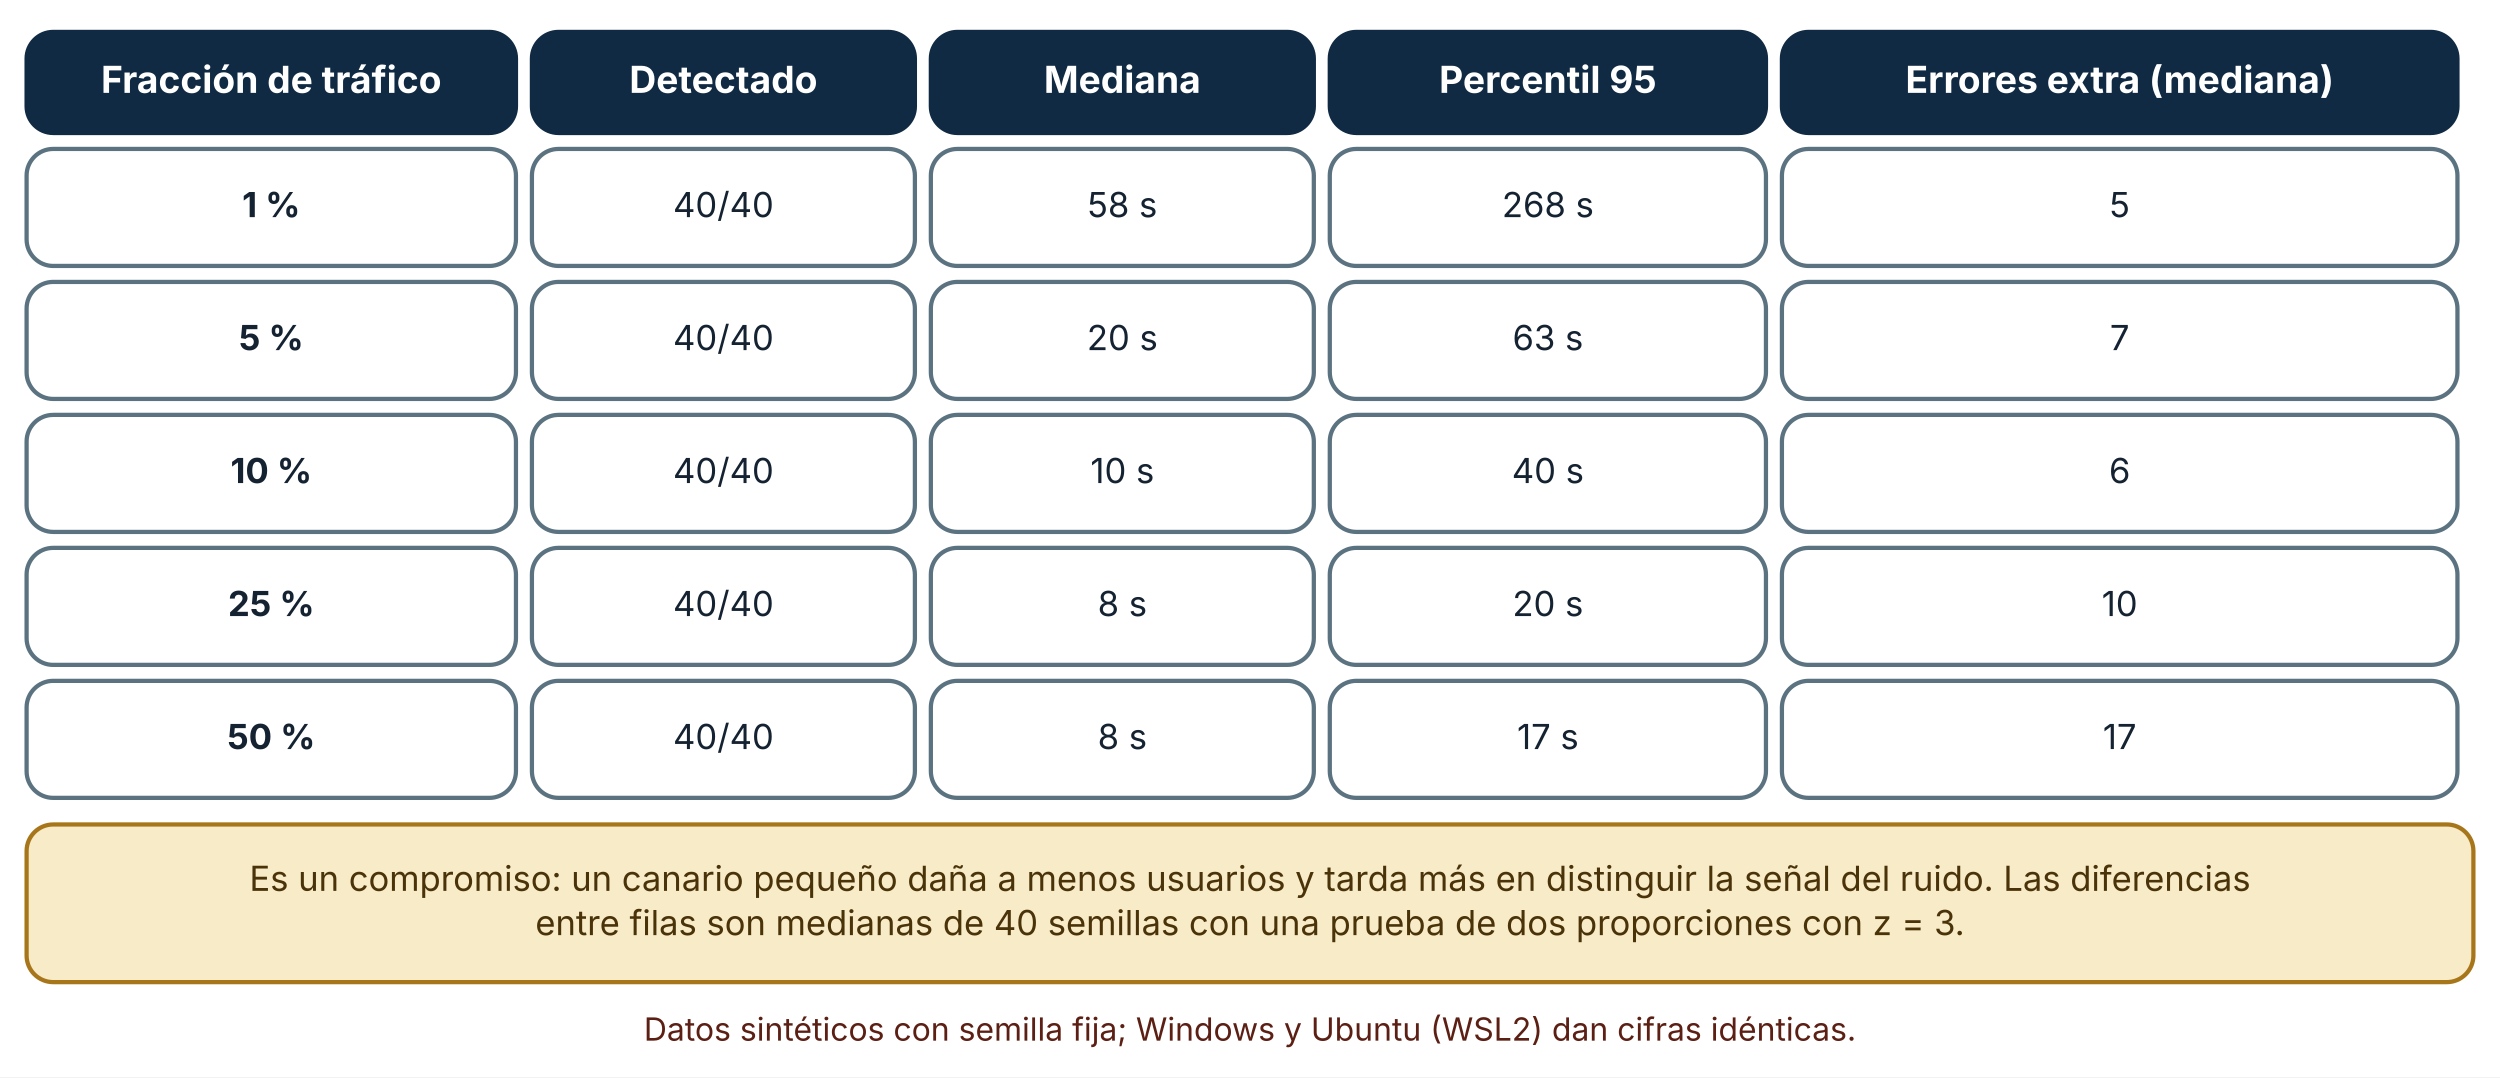
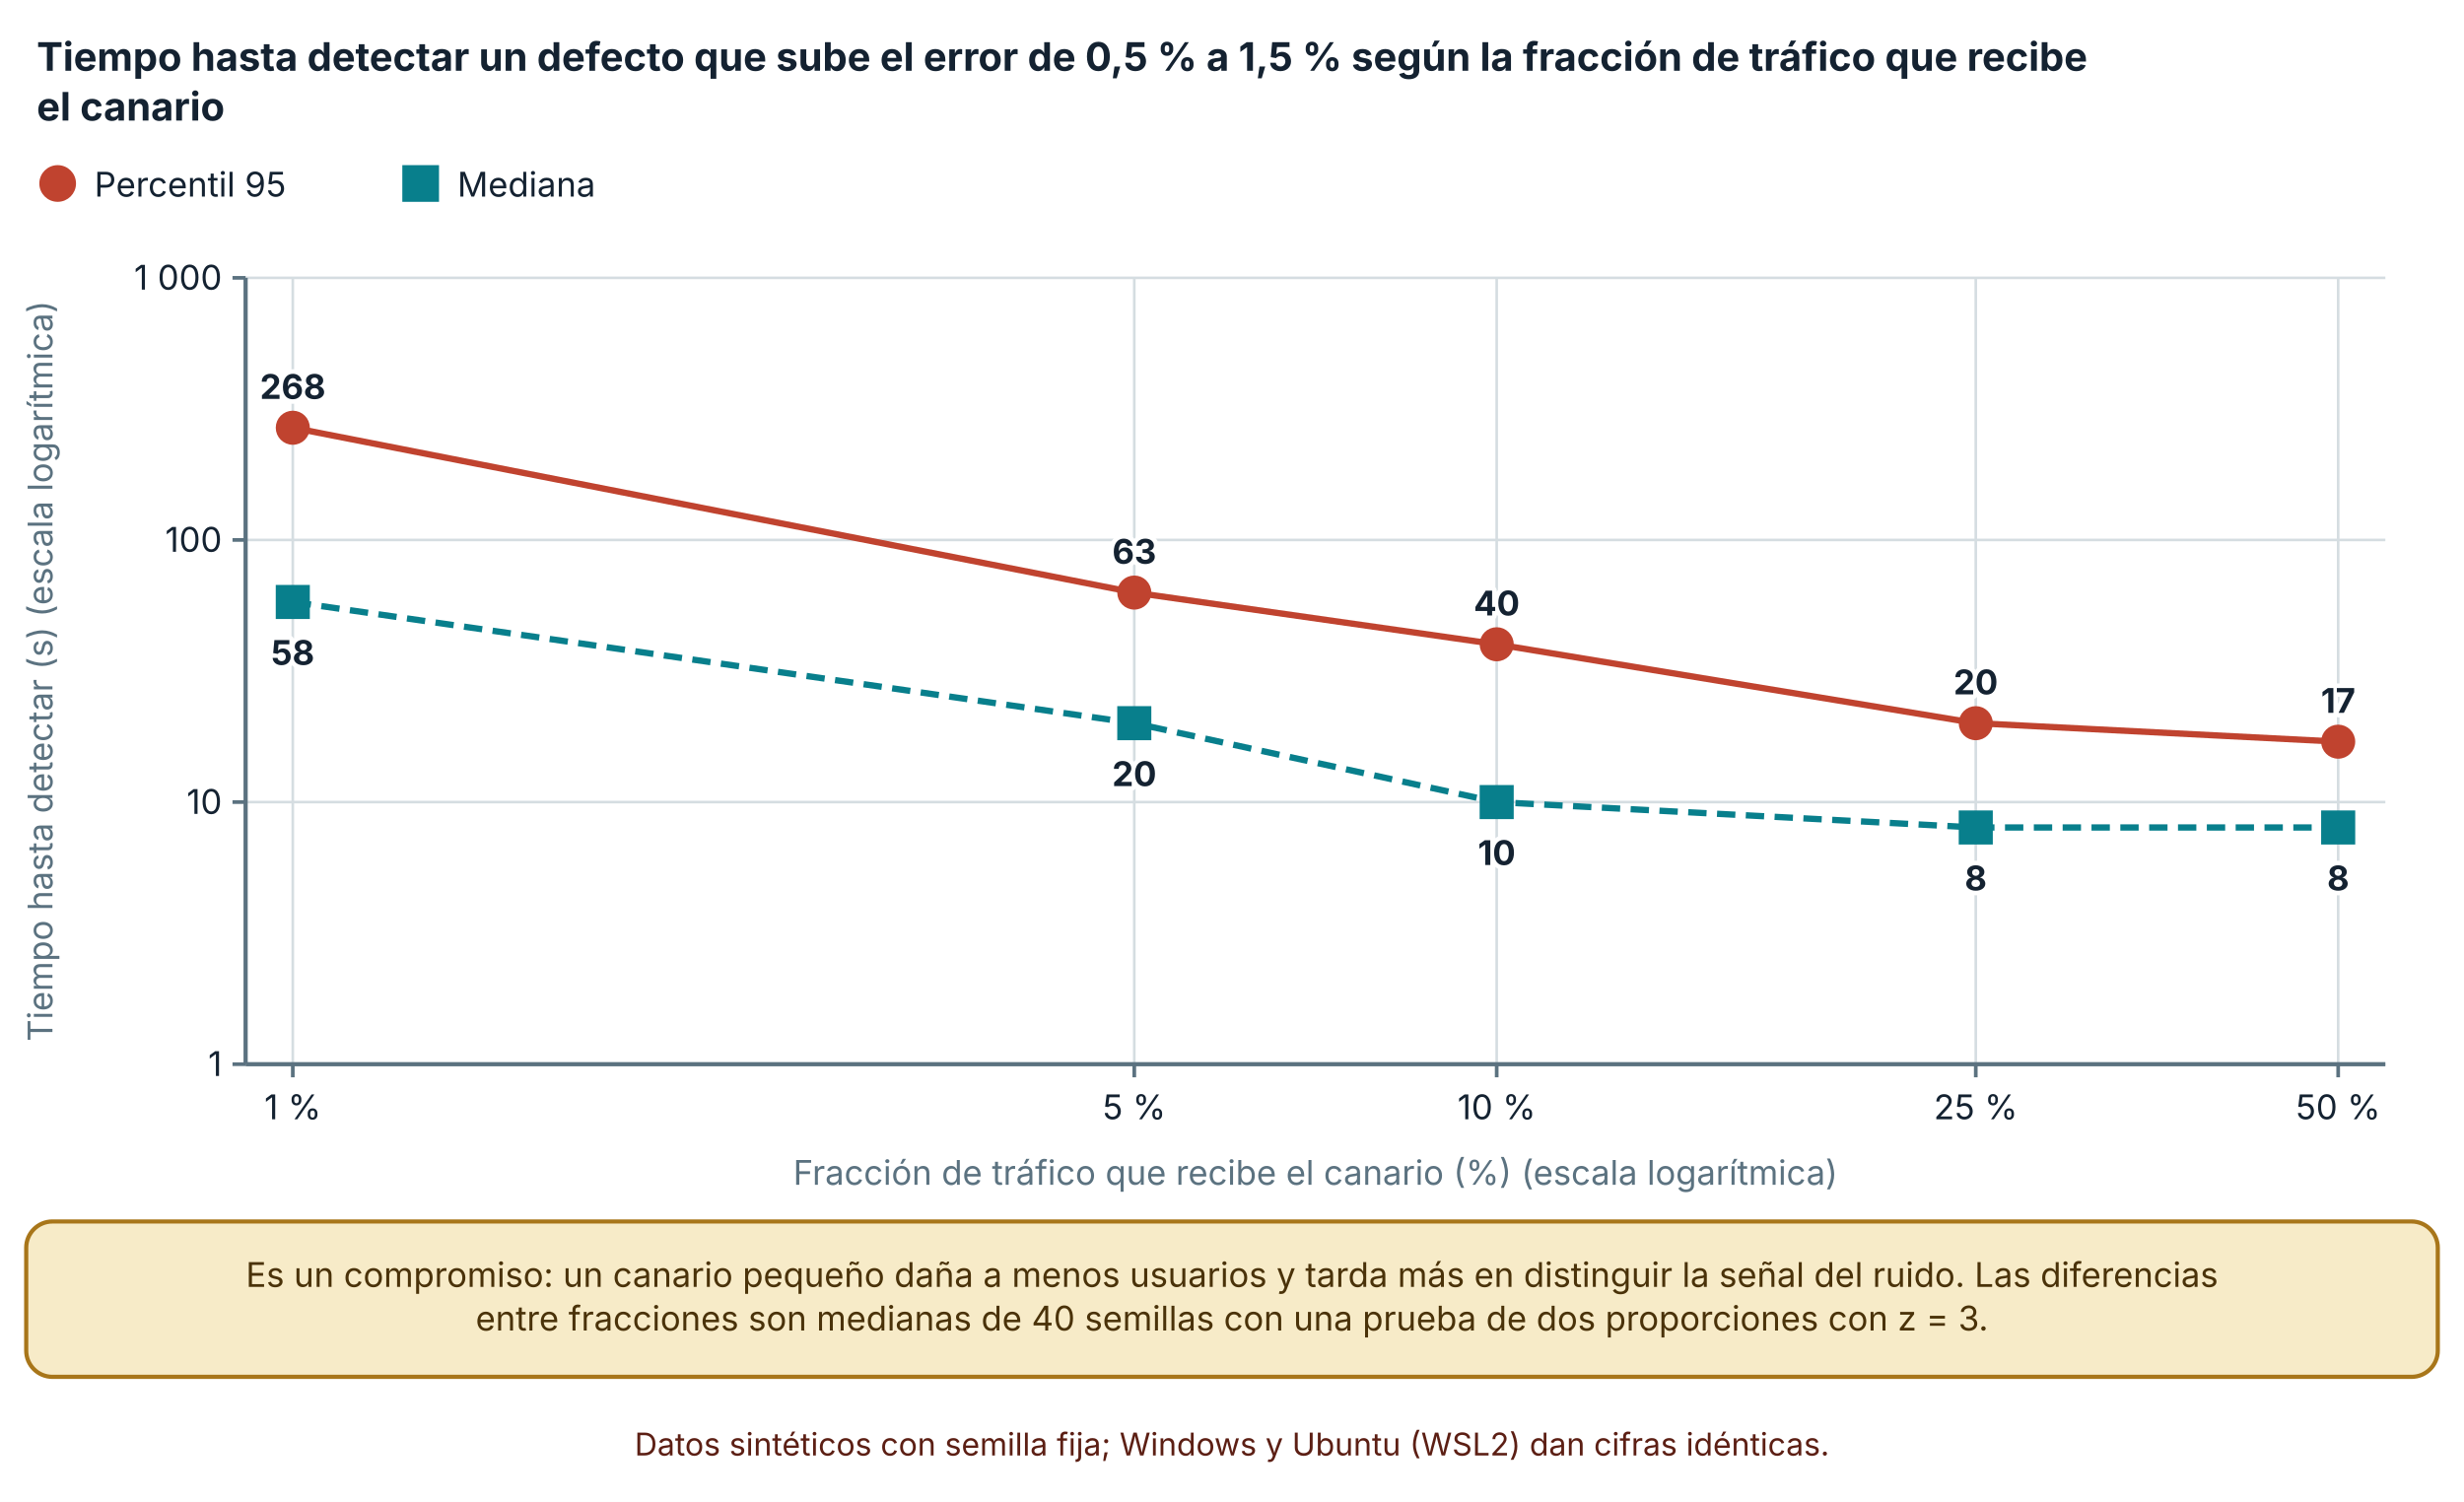
- <svg xmlns="http://www.w3.org/2000/svg" viewBox="0 0 940 405" width="940" height="405" role="img" aria-labelledby="t d" font-family="Inter, 'Segoe UI', system-ui, -apple-system, sans-serif">
+ <svg xmlns="http://www.w3.org/2000/svg" viewBox="0 0 940 573" width="940" height="573" role="img" aria-labelledby="t d" font-family="Inter, 'Segoe UI', system-ui, -apple-system, sans-serif">
  <defs>
    <marker id="arrow" viewBox="0 0 10 10" refX="9" refY="5" markerWidth="8" markerHeight="8" orient="auto-start-reverse">
      <path d="M0,0 L10,5 L0,10 z" fill="#32505f" />
    </marker>
    <marker id="arrow-coral" viewBox="0 0 10 10" refX="9" refY="5" markerWidth="8" markerHeight="8" orient="auto-start-reverse">
      <path d="M0,0 L10,5 L0,10 z" fill="#c0432f" />
    </marker>
  </defs>
-   <rect width="940" height="405" fill="#ffffff" />
-   <rect x="10" y="12" width="184" height="38" rx="10" fill="#102a43" stroke="#102a43" stroke-width="1.6" />
-   <text x="102" y="34.92" font-size="14" text-anchor="middle" font-weight="700" fill="#ffffff">
-     <tspan x="102" dy="0">Fracción de tráfico</tspan>
+   <rect width="940" height="573" fill="#ffffff" />
+   <text x="14" y="27" font-size="15" text-anchor="start" font-weight="700" fill="#142231">
+     <tspan x="14" dy="0">Tiempo hasta detectar un defecto que sube el error de 0,5 % a 1,5 % según la fracción de tráfico que recibe</tspan>
  </text>
-   <rect x="200" y="12" width="144" height="38" rx="10" fill="#102a43" stroke="#102a43" stroke-width="1.6" />
-   <text x="272" y="34.92" font-size="14" text-anchor="middle" font-weight="700" fill="#ffffff">
-     <tspan x="272" dy="0">Detectado</tspan>
+   <text x="14" y="46" font-size="15" text-anchor="start" font-weight="700" fill="#142231">
+     <tspan x="14" dy="0">el canario</tspan>
  </text>
-   <rect x="350" y="12" width="144" height="38" rx="10" fill="#102a43" stroke="#102a43" stroke-width="1.6" />
-   <text x="422" y="34.92" font-size="14" text-anchor="middle" font-weight="700" fill="#ffffff">
-     <tspan x="422" dy="0">Mediana</tspan>
+   <circle cx="22" cy="70" r="6" fill="#c0432f" stroke="#c0432f" stroke-width="2" />
+   <text x="36" y="75" font-size="13" text-anchor="start" font-weight="400" fill="#142231">
+     <tspan x="36" dy="0">Percentil 95</tspan>
  </text>
-   <rect x="500" y="12" width="164" height="38" rx="10" fill="#102a43" stroke="#102a43" stroke-width="1.6" />
-   <text x="582" y="34.92" font-size="14" text-anchor="middle" font-weight="700" fill="#ffffff">
-     <tspan x="582" dy="0">Percentil 95</tspan>
+   <rect x="154.48" y="64" width="12" height="12" fill="#087f8c" stroke="#087f8c" stroke-width="2" />
+   <text x="174.48" y="75" font-size="13" text-anchor="start" font-weight="400" fill="#142231">
+     <tspan x="174.48" dy="0">Mediana</tspan>
  </text>
-   <rect x="670" y="12" width="254" height="38" rx="10" fill="#102a43" stroke="#102a43" stroke-width="1.6" />
-   <text x="797" y="34.92" font-size="14" text-anchor="middle" font-weight="700" fill="#ffffff">
-     <tspan x="797" dy="0">Errores extra (mediana)</tspan>
+   <line x1="93.7" y1="406" x2="910" y2="406" stroke="#d5dde1" stroke-width="1" />
+   <line x1="88.7" y1="406" x2="93.7" y2="406" stroke="#5b7280" stroke-width="1.4" />
+   <text x="84.7" y="410.5" font-size="13" text-anchor="end" font-weight="400" fill="#142231">
+     <tspan x="84.7" dy="0">1</tspan>
  </text>
-   <rect x="10" y="56" width="184" height="44" rx="10" fill="#ffffff" stroke="#5b7280" stroke-width="1.6" />
-   <text x="102" y="81.64" font-size="13" text-anchor="middle" font-weight="700" fill="#142231">
-     <tspan x="102" dy="0">1 %</tspan>
+   <line x1="93.7" y1="306" x2="910" y2="306" stroke="#d5dde1" stroke-width="1" />
+   <line x1="88.7" y1="306" x2="93.7" y2="306" stroke="#5b7280" stroke-width="1.4" />
+   <text x="84.7" y="310.5" font-size="13" text-anchor="end" font-weight="400" fill="#142231">
+     <tspan x="84.7" dy="0">10</tspan>
  </text>
-   <rect x="200" y="56" width="144" height="44" rx="10" fill="#ffffff" stroke="#5b7280" stroke-width="1.6" />
-   <text x="272" y="81.64" font-size="13" text-anchor="middle" font-weight="400" fill="#142231">
-     <tspan x="272" dy="0">40/40</tspan>
+   <line x1="93.7" y1="206" x2="910" y2="206" stroke="#d5dde1" stroke-width="1" />
+   <line x1="88.7" y1="206" x2="93.7" y2="206" stroke="#5b7280" stroke-width="1.4" />
+   <text x="84.7" y="210.5" font-size="13" text-anchor="end" font-weight="400" fill="#142231">
+     <tspan x="84.7" dy="0">100</tspan>
  </text>
-   <rect x="350" y="56" width="144" height="44" rx="10" fill="#ffffff" stroke="#5b7280" stroke-width="1.6" />
-   <text x="422" y="81.64" font-size="13" text-anchor="middle" font-weight="400" fill="#142231">
-     <tspan x="422" dy="0">58 s</tspan>
+   <line x1="93.7" y1="106" x2="910" y2="106" stroke="#d5dde1" stroke-width="1" />
+   <line x1="88.7" y1="106" x2="93.7" y2="106" stroke="#5b7280" stroke-width="1.4" />
+   <text x="84.7" y="110.5" font-size="13" text-anchor="end" font-weight="400" fill="#142231">
+     <tspan x="84.7" dy="0">1 000</tspan>
  </text>
-   <rect x="500" y="56" width="164" height="44" rx="10" fill="#ffffff" stroke="#5b7280" stroke-width="1.6" />
-   <text x="582" y="81.64" font-size="13" text-anchor="middle" font-weight="400" fill="#142231">
-     <tspan x="582" dy="0">268 s</tspan>
+   <line x1="93.7" y1="106" x2="93.7" y2="406" stroke="#5b7280" stroke-width="1.6" />
+   <line x1="111.7" y1="106" x2="111.7" y2="406" stroke="#d5dde1" stroke-width="1" />
+   <line x1="111.7" y1="406" x2="111.7" y2="411" stroke="#5b7280" stroke-width="1.4" />
+   <text x="111.7" y="427" font-size="13" text-anchor="middle" font-weight="400" fill="#142231">
+     <tspan x="111.7" dy="0">1 %</tspan>
  </text>
-   <rect x="670" y="56" width="254" height="44" rx="10" fill="#ffffff" stroke="#5b7280" stroke-width="1.6" />
-   <text x="797" y="81.64" font-size="13" text-anchor="middle" font-weight="400" fill="#142231">
-     <tspan x="797" dy="0">5</tspan>
+   <line x1="432.722" y1="106" x2="432.722" y2="406" stroke="#d5dde1" stroke-width="1" />
+   <line x1="432.722" y1="406" x2="432.722" y2="411" stroke="#5b7280" stroke-width="1.4" />
+   <text x="432.722" y="427" font-size="13" text-anchor="middle" font-weight="400" fill="#142231">
+     <tspan x="432.722" dy="0">5 %</tspan>
  </text>
-   <rect x="10" y="106" width="184" height="44" rx="10" fill="#ffffff" stroke="#5b7280" stroke-width="1.6" />
-   <text x="102" y="131.64" font-size="13" text-anchor="middle" font-weight="700" fill="#142231">
-     <tspan x="102" dy="0">5 %</tspan>
+   <line x1="570.978" y1="106" x2="570.978" y2="406" stroke="#d5dde1" stroke-width="1" />
+   <line x1="570.978" y1="406" x2="570.978" y2="411" stroke="#5b7280" stroke-width="1.4" />
+   <text x="570.978" y="427" font-size="13" text-anchor="middle" font-weight="400" fill="#142231">
+     <tspan x="570.978" dy="0">10 %</tspan>
  </text>
-   <rect x="200" y="106" width="144" height="44" rx="10" fill="#ffffff" stroke="#5b7280" stroke-width="1.6" />
-   <text x="272" y="131.64" font-size="13" text-anchor="middle" font-weight="400" fill="#142231">
-     <tspan x="272" dy="0">40/40</tspan>
+   <line x1="753.743" y1="106" x2="753.743" y2="406" stroke="#d5dde1" stroke-width="1" />
+   <line x1="753.743" y1="406" x2="753.743" y2="411" stroke="#5b7280" stroke-width="1.4" />
+   <text x="753.743" y="427" font-size="13" text-anchor="middle" font-weight="400" fill="#142231">
+     <tspan x="753.743" dy="0">25 %</tspan>
  </text>
-   <rect x="350" y="106" width="144" height="44" rx="10" fill="#ffffff" stroke="#5b7280" stroke-width="1.6" />
-   <text x="422" y="131.64" font-size="13" text-anchor="middle" font-weight="400" fill="#142231">
-     <tspan x="422" dy="0">20 s</tspan>
+   <line x1="892" y1="106" x2="892" y2="406" stroke="#d5dde1" stroke-width="1" />
+   <line x1="892" y1="406" x2="892" y2="411" stroke="#5b7280" stroke-width="1.4" />
+   <text x="892" y="427" font-size="13" text-anchor="middle" font-weight="400" fill="#142231">
+     <tspan x="892" dy="0">50 %</tspan>
  </text>
-   <rect x="500" y="106" width="164" height="44" rx="10" fill="#ffffff" stroke="#5b7280" stroke-width="1.6" />
-   <text x="582" y="131.64" font-size="13" text-anchor="middle" font-weight="400" fill="#142231">
-     <tspan x="582" dy="0">63 s</tspan>
+   <line x1="93.7" y1="406" x2="910" y2="406" stroke="#5b7280" stroke-width="1.6" />
+   <text x="20" y="256" font-size="13" text-anchor="middle" font-weight="400" fill="#5b7280" transform="rotate(-90 20 256)">Tiempo hasta detectar (s) (escala logarítmica)</text>
+   <text x="501.85" y="452" font-size="13" text-anchor="middle" font-weight="400" fill="#5b7280">
+     <tspan x="501.85" dy="0">Fracción de tráfico que recibe el canario (%) (escala logarítmica)</tspan>
  </text>
-   <rect x="670" y="106" width="254" height="44" rx="10" fill="#ffffff" stroke="#5b7280" stroke-width="1.6" />
-   <text x="797" y="131.64" font-size="13" text-anchor="middle" font-weight="400" fill="#142231">
-     <tspan x="797" dy="0">7</tspan>
+   <polyline points="111.7,163.187 432.722,226.066 570.978,245.794 753.743,275.897 892,282.955" fill="none" stroke="#c0432f" stroke-width="2.4" />
+   <circle cx="111.7" cy="163.187" r="5.5" fill="#c0432f" stroke="#c0432f" stroke-width="2" />
+   <text x="111.7" y="152.187" font-size="13" text-anchor="middle" font-weight="700" fill="#142231" stroke="#ffffff" stroke-width="3.5" stroke-linejoin="round" paint-order="stroke">
+     <tspan x="111.7" dy="0">268</tspan>
  </text>
-   <rect x="10" y="156" width="184" height="44" rx="10" fill="#ffffff" stroke="#5b7280" stroke-width="1.6" />
-   <text x="102" y="181.64" font-size="13" text-anchor="middle" font-weight="700" fill="#142231">
-     <tspan x="102" dy="0">10 %</tspan>
+   <circle cx="432.722" cy="226.066" r="5.5" fill="#c0432f" stroke="#c0432f" stroke-width="2" />
+   <text x="432.722" y="215.066" font-size="13" text-anchor="middle" font-weight="700" fill="#142231" stroke="#ffffff" stroke-width="3.5" stroke-linejoin="round" paint-order="stroke">
+     <tspan x="432.722" dy="0">63</tspan>
  </text>
-   <rect x="200" y="156" width="144" height="44" rx="10" fill="#ffffff" stroke="#5b7280" stroke-width="1.6" />
-   <text x="272" y="181.64" font-size="13" text-anchor="middle" font-weight="400" fill="#142231">
-     <tspan x="272" dy="0">40/40</tspan>
+   <circle cx="570.978" cy="245.794" r="5.5" fill="#c0432f" stroke="#c0432f" stroke-width="2" />
+   <text x="570.978" y="234.794" font-size="13" text-anchor="middle" font-weight="700" fill="#142231" stroke="#ffffff" stroke-width="3.5" stroke-linejoin="round" paint-order="stroke">
+     <tspan x="570.978" dy="0">40</tspan>
  </text>
-   <rect x="350" y="156" width="144" height="44" rx="10" fill="#ffffff" stroke="#5b7280" stroke-width="1.6" />
-   <text x="422" y="181.64" font-size="13" text-anchor="middle" font-weight="400" fill="#142231">
-     <tspan x="422" dy="0">10 s</tspan>
+   <circle cx="753.743" cy="275.897" r="5.5" fill="#c0432f" stroke="#c0432f" stroke-width="2" />
+   <text x="753.743" y="264.897" font-size="13" text-anchor="middle" font-weight="700" fill="#142231" stroke="#ffffff" stroke-width="3.5" stroke-linejoin="round" paint-order="stroke">
+     <tspan x="753.743" dy="0">20</tspan>
  </text>
-   <rect x="500" y="156" width="164" height="44" rx="10" fill="#ffffff" stroke="#5b7280" stroke-width="1.6" />
-   <text x="582" y="181.64" font-size="13" text-anchor="middle" font-weight="400" fill="#142231">
-     <tspan x="582" dy="0">40 s</tspan>
+   <circle cx="892" cy="282.955" r="5.5" fill="#c0432f" stroke="#c0432f" stroke-width="2" />
+   <text x="892" y="271.955" font-size="13" text-anchor="middle" font-weight="700" fill="#142231" stroke="#ffffff" stroke-width="3.5" stroke-linejoin="round" paint-order="stroke">
+     <tspan x="892" dy="0">17</tspan>
  </text>
-   <rect x="670" y="156" width="254" height="44" rx="10" fill="#ffffff" stroke="#5b7280" stroke-width="1.6" />
-   <text x="797" y="181.64" font-size="13" text-anchor="middle" font-weight="400" fill="#142231">
-     <tspan x="797" dy="0">6</tspan>
+   <polyline points="111.7,229.657 432.722,275.897 570.978,306 753.743,315.691 892,315.691" fill="none" stroke="#087f8c" stroke-width="2.4" stroke-dasharray="7 4" />
+   <rect x="106.2" y="224.157" width="11" height="11" fill="#087f8c" stroke="#087f8c" stroke-width="2" />
+   <text x="111.7" y="253.657" font-size="13" text-anchor="middle" font-weight="700" fill="#142231" stroke="#ffffff" stroke-width="3.5" stroke-linejoin="round" paint-order="stroke">
+     <tspan x="111.7" dy="0">58</tspan>
  </text>
-   <rect x="10" y="206" width="184" height="44" rx="10" fill="#ffffff" stroke="#5b7280" stroke-width="1.6" />
-   <text x="102" y="231.64" font-size="13" text-anchor="middle" font-weight="700" fill="#142231">
-     <tspan x="102" dy="0">25 %</tspan>
+   <rect x="427.222" y="270.397" width="11" height="11" fill="#087f8c" stroke="#087f8c" stroke-width="2" />
+   <text x="432.722" y="299.897" font-size="13" text-anchor="middle" font-weight="700" fill="#142231" stroke="#ffffff" stroke-width="3.5" stroke-linejoin="round" paint-order="stroke">
+     <tspan x="432.722" dy="0">20</tspan>
  </text>
-   <rect x="200" y="206" width="144" height="44" rx="10" fill="#ffffff" stroke="#5b7280" stroke-width="1.6" />
-   <text x="272" y="231.64" font-size="13" text-anchor="middle" font-weight="400" fill="#142231">
-     <tspan x="272" dy="0">40/40</tspan>
+   <rect x="565.478" y="300.5" width="11" height="11" fill="#087f8c" stroke="#087f8c" stroke-width="2" />
+   <text x="570.978" y="330" font-size="13" text-anchor="middle" font-weight="700" fill="#142231" stroke="#ffffff" stroke-width="3.5" stroke-linejoin="round" paint-order="stroke">
+     <tspan x="570.978" dy="0">10</tspan>
  </text>
-   <rect x="350" y="206" width="144" height="44" rx="10" fill="#ffffff" stroke="#5b7280" stroke-width="1.6" />
-   <text x="422" y="231.64" font-size="13" text-anchor="middle" font-weight="400" fill="#142231">
-     <tspan x="422" dy="0">8 s</tspan>
+   <rect x="748.243" y="310.191" width="11" height="11" fill="#087f8c" stroke="#087f8c" stroke-width="2" />
+   <text x="753.743" y="339.691" font-size="13" text-anchor="middle" font-weight="700" fill="#142231" stroke="#ffffff" stroke-width="3.5" stroke-linejoin="round" paint-order="stroke">
+     <tspan x="753.743" dy="0">8</tspan>
  </text>
-   <rect x="500" y="206" width="164" height="44" rx="10" fill="#ffffff" stroke="#5b7280" stroke-width="1.6" />
-   <text x="582" y="231.64" font-size="13" text-anchor="middle" font-weight="400" fill="#142231">
-     <tspan x="582" dy="0">20 s</tspan>
+   <rect x="886.5" y="310.191" width="11" height="11" fill="#087f8c" stroke="#087f8c" stroke-width="2" />
+   <text x="892" y="339.691" font-size="13" text-anchor="middle" font-weight="700" fill="#142231" stroke="#ffffff" stroke-width="3.5" stroke-linejoin="round" paint-order="stroke">
+     <tspan x="892" dy="0">8</tspan>
  </text>
-   <rect x="670" y="206" width="254" height="44" rx="10" fill="#ffffff" stroke="#5b7280" stroke-width="1.6" />
-   <text x="797" y="231.64" font-size="13" text-anchor="middle" font-weight="400" fill="#142231">
-     <tspan x="797" dy="0">10</tspan>
-   </text>
-   <rect x="10" y="256" width="184" height="44" rx="10" fill="#ffffff" stroke="#5b7280" stroke-width="1.6" />
-   <text x="102" y="281.64" font-size="13" text-anchor="middle" font-weight="700" fill="#142231">
-     <tspan x="102" dy="0">50 %</tspan>
-   </text>
-   <rect x="200" y="256" width="144" height="44" rx="10" fill="#ffffff" stroke="#5b7280" stroke-width="1.6" />
-   <text x="272" y="281.64" font-size="13" text-anchor="middle" font-weight="400" fill="#142231">
-     <tspan x="272" dy="0">40/40</tspan>
-   </text>
-   <rect x="350" y="256" width="144" height="44" rx="10" fill="#ffffff" stroke="#5b7280" stroke-width="1.6" />
-   <text x="422" y="281.64" font-size="13" text-anchor="middle" font-weight="400" fill="#142231">
-     <tspan x="422" dy="0">8 s</tspan>
-   </text>
-   <rect x="500" y="256" width="164" height="44" rx="10" fill="#ffffff" stroke="#5b7280" stroke-width="1.6" />
-   <text x="582" y="281.64" font-size="13" text-anchor="middle" font-weight="400" fill="#142231">
-     <tspan x="582" dy="0">17 s</tspan>
-   </text>
-   <rect x="670" y="256" width="254" height="44" rx="10" fill="#ffffff" stroke="#5b7280" stroke-width="1.6" />
-   <text x="797" y="281.64" font-size="13" text-anchor="middle" font-weight="400" fill="#142231">
-     <tspan x="797" dy="0">17</tspan>
-   </text>
-   <rect x="10" y="310" width="920" height="59.28" rx="10" fill="#f7ebc8" stroke="#a8761a" stroke-width="1.6" />
-   <text x="470" y="334.96" font-size="13" text-anchor="middle" font-weight="400" fill="#4a3209">
+   <rect x="10" y="466" width="920" height="59.28" rx="10" fill="#f7ebc8" stroke="#a8761a" stroke-width="1.6" />
+   <text x="470" y="490.96" font-size="13" text-anchor="middle" font-weight="400" fill="#4a3209">
    <tspan x="470" dy="0">Es un compromiso: un canario pequeño daña a menos usuarios y tarda más en distinguir la señal del ruido. Las diferencias</tspan>
  </text>
-   <text x="470" y="351.6" font-size="13" text-anchor="middle" font-weight="400" fill="#4a3209">
-     <tspan x="470" dy="0">entre filas son medianas de 40 semillas con una prueba de dos proporciones con z = 3.</tspan>
+   <text x="470" y="507.6" font-size="13" text-anchor="middle" font-weight="400" fill="#4a3209">
+     <tspan x="470" dy="0">entre fracciones son medianas de 40 semillas con una prueba de dos proporciones con z = 3.</tspan>
  </text>
-   <text x="470" y="391.28" font-size="12" text-anchor="middle" font-weight="400" fill="#5c1f14">
+   <text x="470" y="555.28" font-size="12" text-anchor="middle" font-weight="400" fill="#5c1f14">
    <tspan x="470" dy="0">Datos sintéticos con semilla fija; Windows y Ubuntu (WSL2) dan cifras idénticas.</tspan>
  </text>
</svg>
